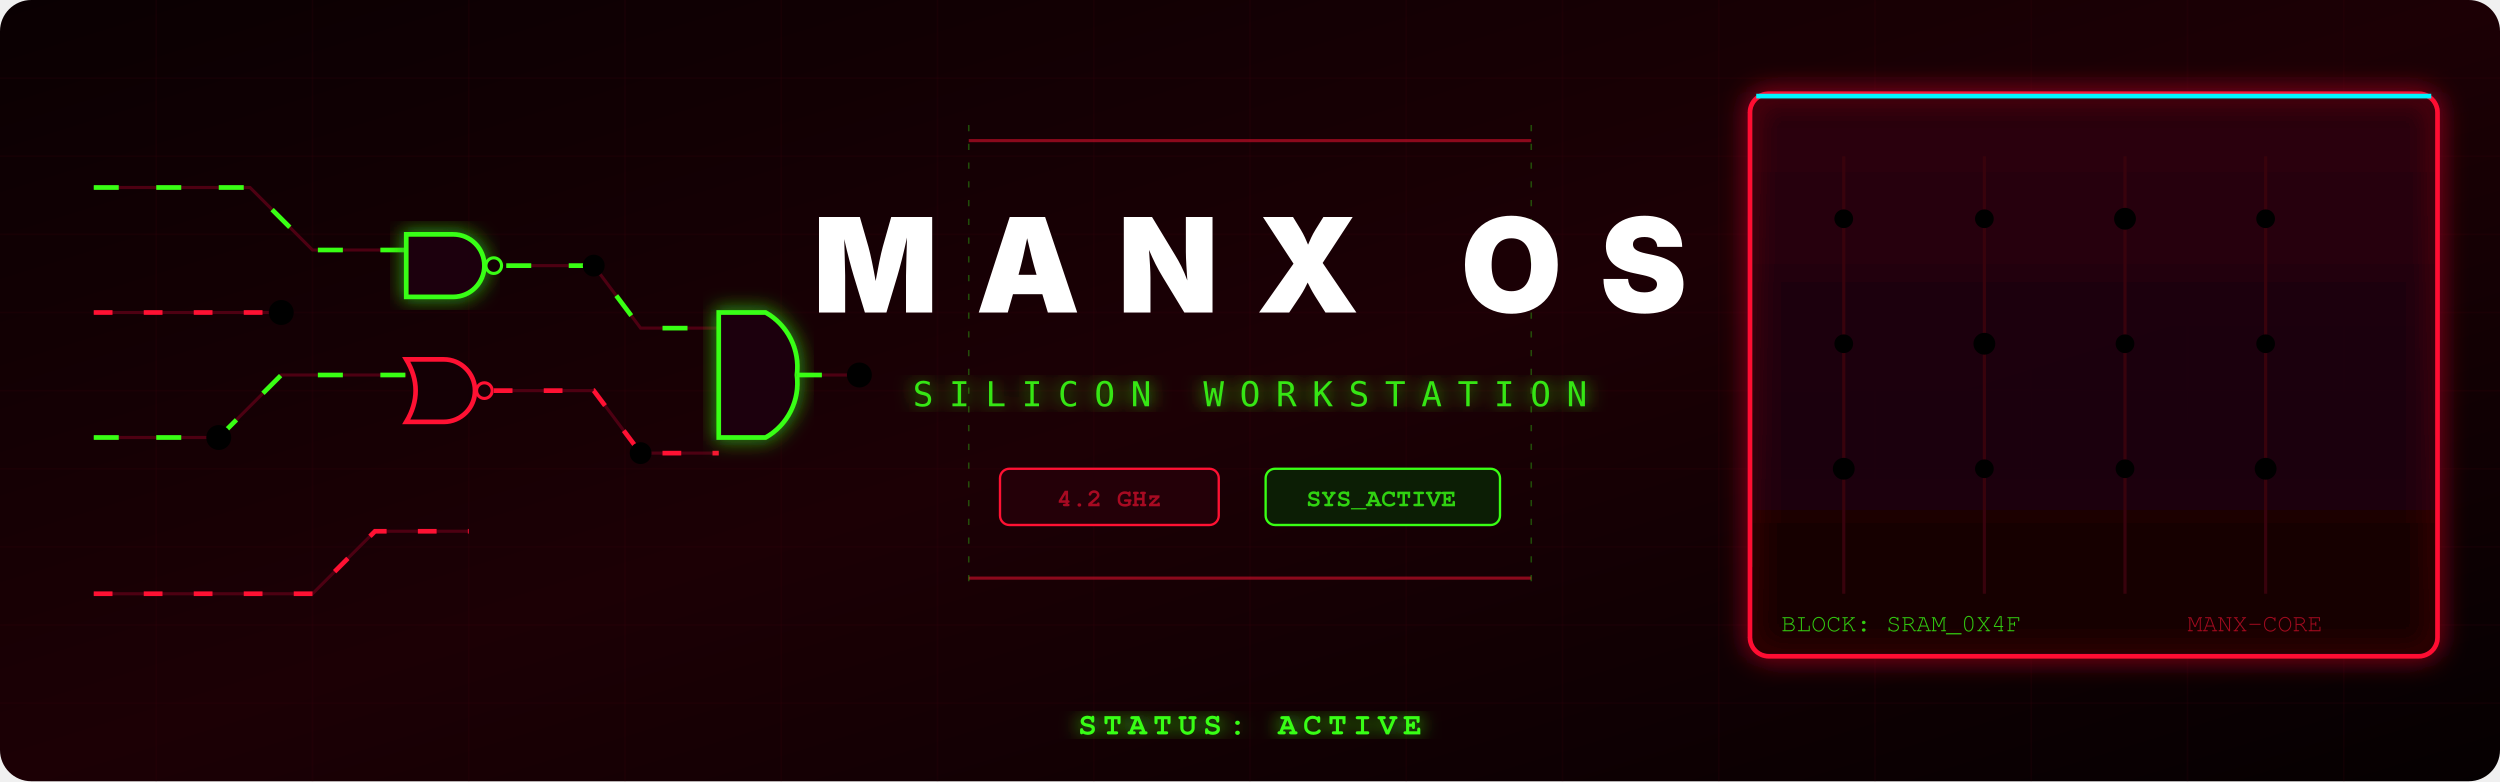
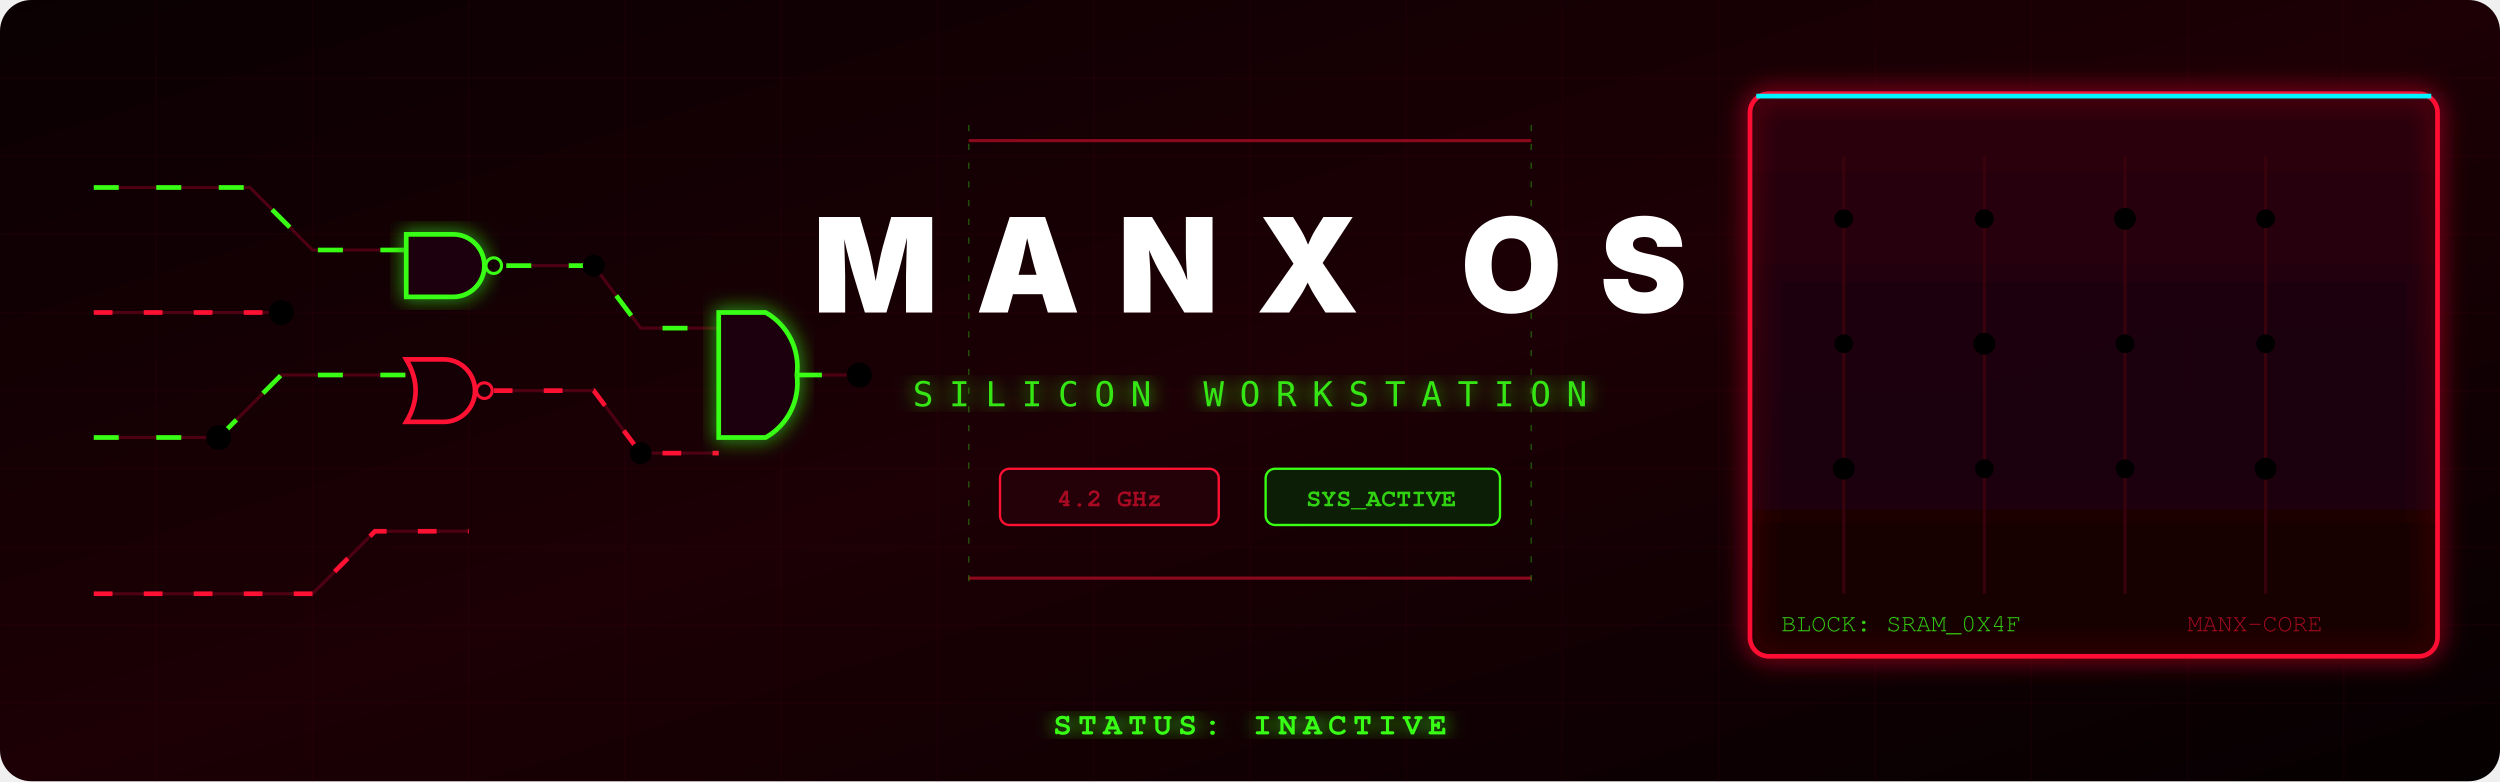
<svg xmlns="http://www.w3.org/2000/svg" viewBox="0 0 800 250" width="100%" height="100%">
  <defs>
    <linearGradient id="bg-grad" x1="0%" y1="0%" x2="100%" y2="100%">
      <stop offset="0%" stop-color="#0a0002" />
      <stop offset="50%" stop-color="#1c0005" />
      <stop offset="100%" stop-color="#050001" />
    </linearGradient>
    <linearGradient id="neon-glow" x1="0%" y1="0%" x2="100%" y2="0%">
      <stop offset="0%" stop-color="#ff1133" />
      <stop offset="50%" stop-color="#ff3366" />
      <stop offset="100%" stop-color="#39ff14" />
    </linearGradient>
    <linearGradient id="die-grad" x1="0%" y1="0%" x2="0%" y2="100%">
      <stop offset="0%" stop-color="#2c000a" stop-opacity="0.8" />
      <stop offset="100%" stop-color="#140005" stop-opacity="0.9" />
    </linearGradient>
    <filter id="glow-maroon" x="-20%" y="-20%" width="140%" height="140%">
      <feGaussianBlur stdDeviation="4" result="blur" />
      <feMerge>
        <feMergeNode in="blur" />
        <feMergeNode in="SourceGraphic" />
      </feMerge>
    </filter>
    <filter id="glow-green" x="-20%" y="-20%" width="140%" height="140%">
      <feGaussianBlur stdDeviation="3" result="blur" />
      <feMerge>
        <feMergeNode in="blur" />
        <feMergeNode in="SourceGraphic" />
      </feMerge>
    </filter>
    <filter id="glow-cyan" x="-20%" y="-20%" width="140%" height="140%">
      <feGaussianBlur stdDeviation="3.5" result="blur" />
      <feMerge>
        <feMergeNode in="blur" />
        <feMergeNode in="SourceGraphic" />
      </feMerge>
    </filter>
  </defs>
  <style>
    /* --- KEYFRAME ANIMATIONS (CSS-in-SVG for full sandbox compatibility) --- */
    @keyframes pulse-opacity {
      0%, 100% { opacity: 0.25; }
      50% { opacity: 0.6; }
    }
    @keyframes data-flow-right {
      to { stroke-dashoffset: -40; }
    }
    @keyframes data-flow-left {
      to { stroke-dashoffset: 40; }
    }
    @keyframes node-glow {
      0%, 100% { r: 3.5px; fill: #39ff14; filter: url(#glow-green); }
      50% { r: 5px; fill: #ff1133; filter: url(#glow-maroon); }
    }
    @keyframes title-shimmer {
      0%, 100% { opacity: 0.95; text-shadow: 0 0 10px #ff1133; }
      50% { opacity: 1; text-shadow: 0 0 20px #39ff14; }
    }
    
    /* Advanced Chip Animations */
    @keyframes scanline-sweep {
      0% { transform: translateY(0px); opacity: 0; }
      5% { opacity: 0.8; }
      95% { opacity: 0.8; }
      100% { transform: translateY(180px); opacity: 0; }
    }
    @keyframes compute-gate-1 {
      0%, 100% { r: 2.5px; fill: #ff1133; opacity: 0.4; }
      25% { r: 4px; fill: #39ff14; opacity: 0.9; filter: url(#glow-green); }
      50% { r: 3px; fill: #00F5FF; opacity: 0.8; filter: url(#glow-cyan); }
    }
    @keyframes compute-gate-2 {
      0%, 100% { r: 3px; fill: #00F5FF; opacity: 0.7; filter: url(#glow-cyan); }
      35% { r: 2.5px; fill: #ff1133; opacity: 0.4; }
      70% { r: 4px; fill: #39ff14; opacity: 0.9; filter: url(#glow-green); }
    }
    @keyframes compute-gate-3 {
      0%, 100% { r: 4px; fill: #39ff14; opacity: 0.9; filter: url(#glow-green); }
      45% { r: 3px; fill: #00F5FF; opacity: 0.8; filter: url(#glow-cyan); }
      80% { r: 2.5px; fill: #ff1133; opacity: 0.3; }
    }

    /* --- CLASS APPLICATIONS --- */
    .bg-grid {
      stroke: #38020c;
      stroke-width: 0.5px;
      opacity: 0.2;
    }
    .silicon-die {
      stroke: #ff1133;
      stroke-width: 1.5px;
      fill: url(#die-grad);
      filter: url(#glow-maroon);
    }
    .trace-inactive {
      stroke: #4d0012;
      stroke-width: 1px;
      fill: none;
    }
    .trace-active-green {
      stroke: #39ff14;
      stroke-width: 1.5px;
      stroke-dasharray: 8, 12;
      fill: none;
      animation: data-flow-right 2s linear infinite;
    }
    .trace-active-maroon {
      stroke: #ff1133;
      stroke-width: 1.5px;
      stroke-dasharray: 6, 10;
      fill: none;
      animation: data-flow-left 2.5s linear infinite;
    }
    .gate-symbol {
      fill: #140005;
      stroke: #ff1133;
      stroke-width: 1.5px;
    }
    .gate-symbol-active {
      fill: #1a0008;
      stroke: #39ff14;
      stroke-width: 1.5px;
      filter: url(#glow-green);
    }
    .node {
      animation: node-glow 3s ease-in-out infinite;
    }
    .node-delay {
      animation: node-glow 3s ease-in-out infinite;
      animation-delay: 1.5s;
    }
    .decor-text {
      font-family: 'Fira Code', monospace, Courier;
      font-size: 8px;
      fill: #ff1133;
      opacity: 0.6;
    }
    .decor-text-green {
      font-family: 'Fira Code', monospace, Courier;
      font-size: 8px;
      fill: #39ff14;
      opacity: 0.8;
    }
    .decor-text-green-bold {
      font-family: 'Fira Code', monospace, Courier;
      font-size: 10px;
      fill: #39ff14;
      font-weight: bold;
      letter-spacing: 2px;
      filter: url(#glow-green);
    }
    .main-title {
      font-family: 'Outfit', 'Inter', system-ui, -apple-system, sans-serif;
      font-weight: 900;
      font-size: 42px;
      letter-spacing: 12px;
      fill: #ffffff;
      animation: title-shimmer 4s ease-in-out infinite;
    }
    .subtitle {
      font-family: 'Fira Code', monospace;
      font-weight: 500;
      font-size: 11px;
      letter-spacing: 5px;
      fill: #39ff14;
      filter: url(#glow-green);
      opacity: 0.9;
    }
  </style>
  <rect width="800" height="250" fill="url(#bg-grad)" rx="10" />
  <g>
    <path d="M 0,25 L 800,25 M 0,50 L 800,50 M 0,75 L 800,75 M 0,100 L 800,100 M 0,125 L 800,125 M 0,150 L 800,150 M 0,175 L 800,175 M 0,200 L 800,200 M 0,225 L 800,225" class="bg-grid" />
    <path d="M 50,0 L 50,250 M 100,0 L 100,250 M 150,0 L 150,250 M 200,0 L 200,250 M 250,0 L 250,250 M 300,0 L 300,250 M 350,0 L 350,250 M 400,0 L 400,250 M 450,0 L 450,250 M 500,0 L 500,250 M 550,0 L 550,250 M 600,0 L 600,250 M 650,0 L 650,250 M 700,0 L 700,250 M 750,0 L 750,250" class="bg-grid" />
  </g>
  <g transform="translate(10, 0)">
    <path d="M 20,60 L 70,60 L 90,80 L 120,80" class="trace-inactive" />
    <path d="M 20,60 L 70,60 L 90,80 L 120,80" class="trace-active-green" />
    <path d="M 20,100 L 80,100" class="trace-inactive" />
    <path d="M 20,100 L 80,100" class="trace-active-maroon" />
    <path d="M 20,140 L 60,140 L 80,120 L 120,120" class="trace-inactive" />
    <path d="M 20,140 L 60,140 L 80,120 L 120,120" class="trace-active-green" />
    <path d="M 20,190 L 90,190 L 110,170 L 140,170" class="trace-inactive" />
    <path d="M 20,190 L 90,190 L 110,170 L 140,170" class="trace-active-maroon" />
    <g transform="translate(120, 70)">
      <path d="M 0,5 L 15,5 A 10,10 0 0,1 25,15 A 10,10 0 0,1 15,25 L 0,25 Z" class="gate-symbol-active" />
      <circle cx="28" cy="15" r="2.5" fill="#140005" stroke="#39ff14" stroke-width="1" />
    </g>
    <g transform="translate(120, 110)">
      <path d="M 0,5 Q 8,5 12,5 A 10,10 0 0,1 22,15 A 10,10 0 0,1 12,25 Q 8,25 0,25 Q 6,15 0,5 Z" class="gate-symbol" />
      <circle cx="25" cy="15" r="2.5" fill="#140005" stroke="#ff1133" stroke-width="1" />
    </g>
    <path d="M 152,85 L 180,85 L 195,105 L 220,105" class="trace-inactive" />
    <path d="M 152,85 L 180,85 L 195,105 L 220,105" class="trace-active-green" />
    <path d="M 148,125 L 180,125 L 195,145 L 220,145" class="trace-inactive" />
    <path d="M 148,125 L 180,125 L 195,145 L 220,145" class="trace-active-maroon" />
    <g transform="translate(220, 95)">
      <path d="M 0,5 L 15,5 A 20,20 0 0,1 25,25 A 20,20 0 0,1 15,45 L 0,45 Z" class="gate-symbol-active" />
    </g>
    <path d="M 245,120 L 265,120" class="trace-inactive" />
    <path d="M 245,120 L 265,120" class="trace-active-green" />
    <circle cx="80" cy="100" r="4" class="node" />
    <circle cx="60" cy="140" r="4" class="node-delay" />
    <circle cx="180" cy="85" r="3.5" class="node-delay" />
    <circle cx="195" cy="145" r="3.5" class="node" />
    <circle cx="265" cy="120" r="4" class="node" />
  </g>
  <g transform="translate(560, 30)">
    <rect x="0" y="0" width="220" height="180" rx="6" class="silicon-die" />
    <line x1="30" y1="20" x2="30" y2="160" stroke="#38020c" stroke-width="1" />
    <circle cx="30" cy="40" r="3" style="animation: compute-gate-1 4s ease-in-out infinite;" />
    <circle cx="30" cy="80" r="3" style="animation: compute-gate-2 3.5s ease-in-out infinite;" />
    <circle cx="30" cy="120" r="3.5" style="animation: compute-gate-3 4.5s ease-in-out infinite;" />
    <line x1="75" y1="20" x2="75" y2="160" stroke="#38020c" stroke-width="1" />
    <circle cx="75" cy="40" r="3" style="animation: compute-gate-3 3.8s ease-in-out infinite;" />
    <circle cx="75" cy="80" r="3.5" style="animation: compute-gate-1 4.2s ease-in-out infinite;" />
    <circle cx="75" cy="120" r="3" style="animation: compute-gate-2 3.9s ease-in-out infinite;" />
    <line x1="120" y1="20" x2="120" y2="160" stroke="#38020c" stroke-width="1" />
    <circle cx="120" cy="40" r="3.5" style="animation: compute-gate-2 4.1s ease-in-out infinite;" />
    <circle cx="120" cy="80" r="3" style="animation: compute-gate-3 3.7s ease-in-out infinite;" />
    <circle cx="120" cy="120" r="3" style="animation: compute-gate-1 4.3s ease-in-out infinite;" />
    <line x1="165" y1="20" x2="165" y2="160" stroke="#38020c" stroke-width="1" />
    <circle cx="165" cy="40" r="3" style="animation: compute-gate-1 3.6s ease-in-out infinite;" />
    <circle cx="165" cy="80" r="3" style="animation: compute-gate-2 4.4s ease-in-out infinite;" />
    <circle cx="165" cy="120" r="3.5" style="animation: compute-gate-3 4s ease-in-out infinite;" />
    <rect x="2" y="0" width="216" height="1.5" fill="#00F5FF" style="animation: scanline-sweep 4s linear infinite; filter: url(#glow-cyan);" />
    <text x="10" y="172" class="decor-text-green">BLOCK: SRAM_0X4F</text>
    <text x="140" y="172" class="decor-text">MANX-CORE</text>
  </g>
  <g transform="translate(325, 45)">
    <path d="M -15,0 L 165,0" stroke="#ff1133" stroke-width="1" opacity="0.5" />
    <path d="M -15,140 L 165,140" stroke="#ff1133" stroke-width="1" opacity="0.5" />
    <path d="M -15,-5 L -15,145" stroke="#39ff14" stroke-width="0.5" opacity="0.3" stroke-dasharray="2, 4" />
    <path d="M 165,-5 L 165,145" stroke="#39ff14" stroke-width="0.5" opacity="0.3" stroke-dasharray="2, 4" />
    <text x="75" y="55" text-anchor="middle" class="main-title">MANX OS</text>
    <text x="75" y="85" text-anchor="middle" class="subtitle">SILICON WORKSTATION</text>
    <g transform="translate(0, 105)">
      <rect x="-5" y="0" width="70" height="18" rx="3" fill="#240008" stroke="#ff1133" stroke-width="0.75" />
      <text x="30" y="12" text-anchor="middle" class="decor-text" style="font-weight: bold;">4.2 GHz</text>
      <rect x="80" y="0" width="75" height="18" rx="3" fill="#0c1e05" stroke="#39ff14" stroke-width="0.75" />
      <text x="117" y="12" text-anchor="middle" class="decor-text-green" style="font-weight: bold;">SYS_ACTIVE</text>
    </g>
  </g>
  <g transform="translate(400, 235)">
-     <text x="0" y="0" class="decor-text-green-bold" text-anchor="middle">STATUS: ACTIVE</text>
+     <text x="0" y="0" class="decor-text-green-bold" text-anchor="middle">STATUS: INACTIVE</text>
  </g>
</svg>
